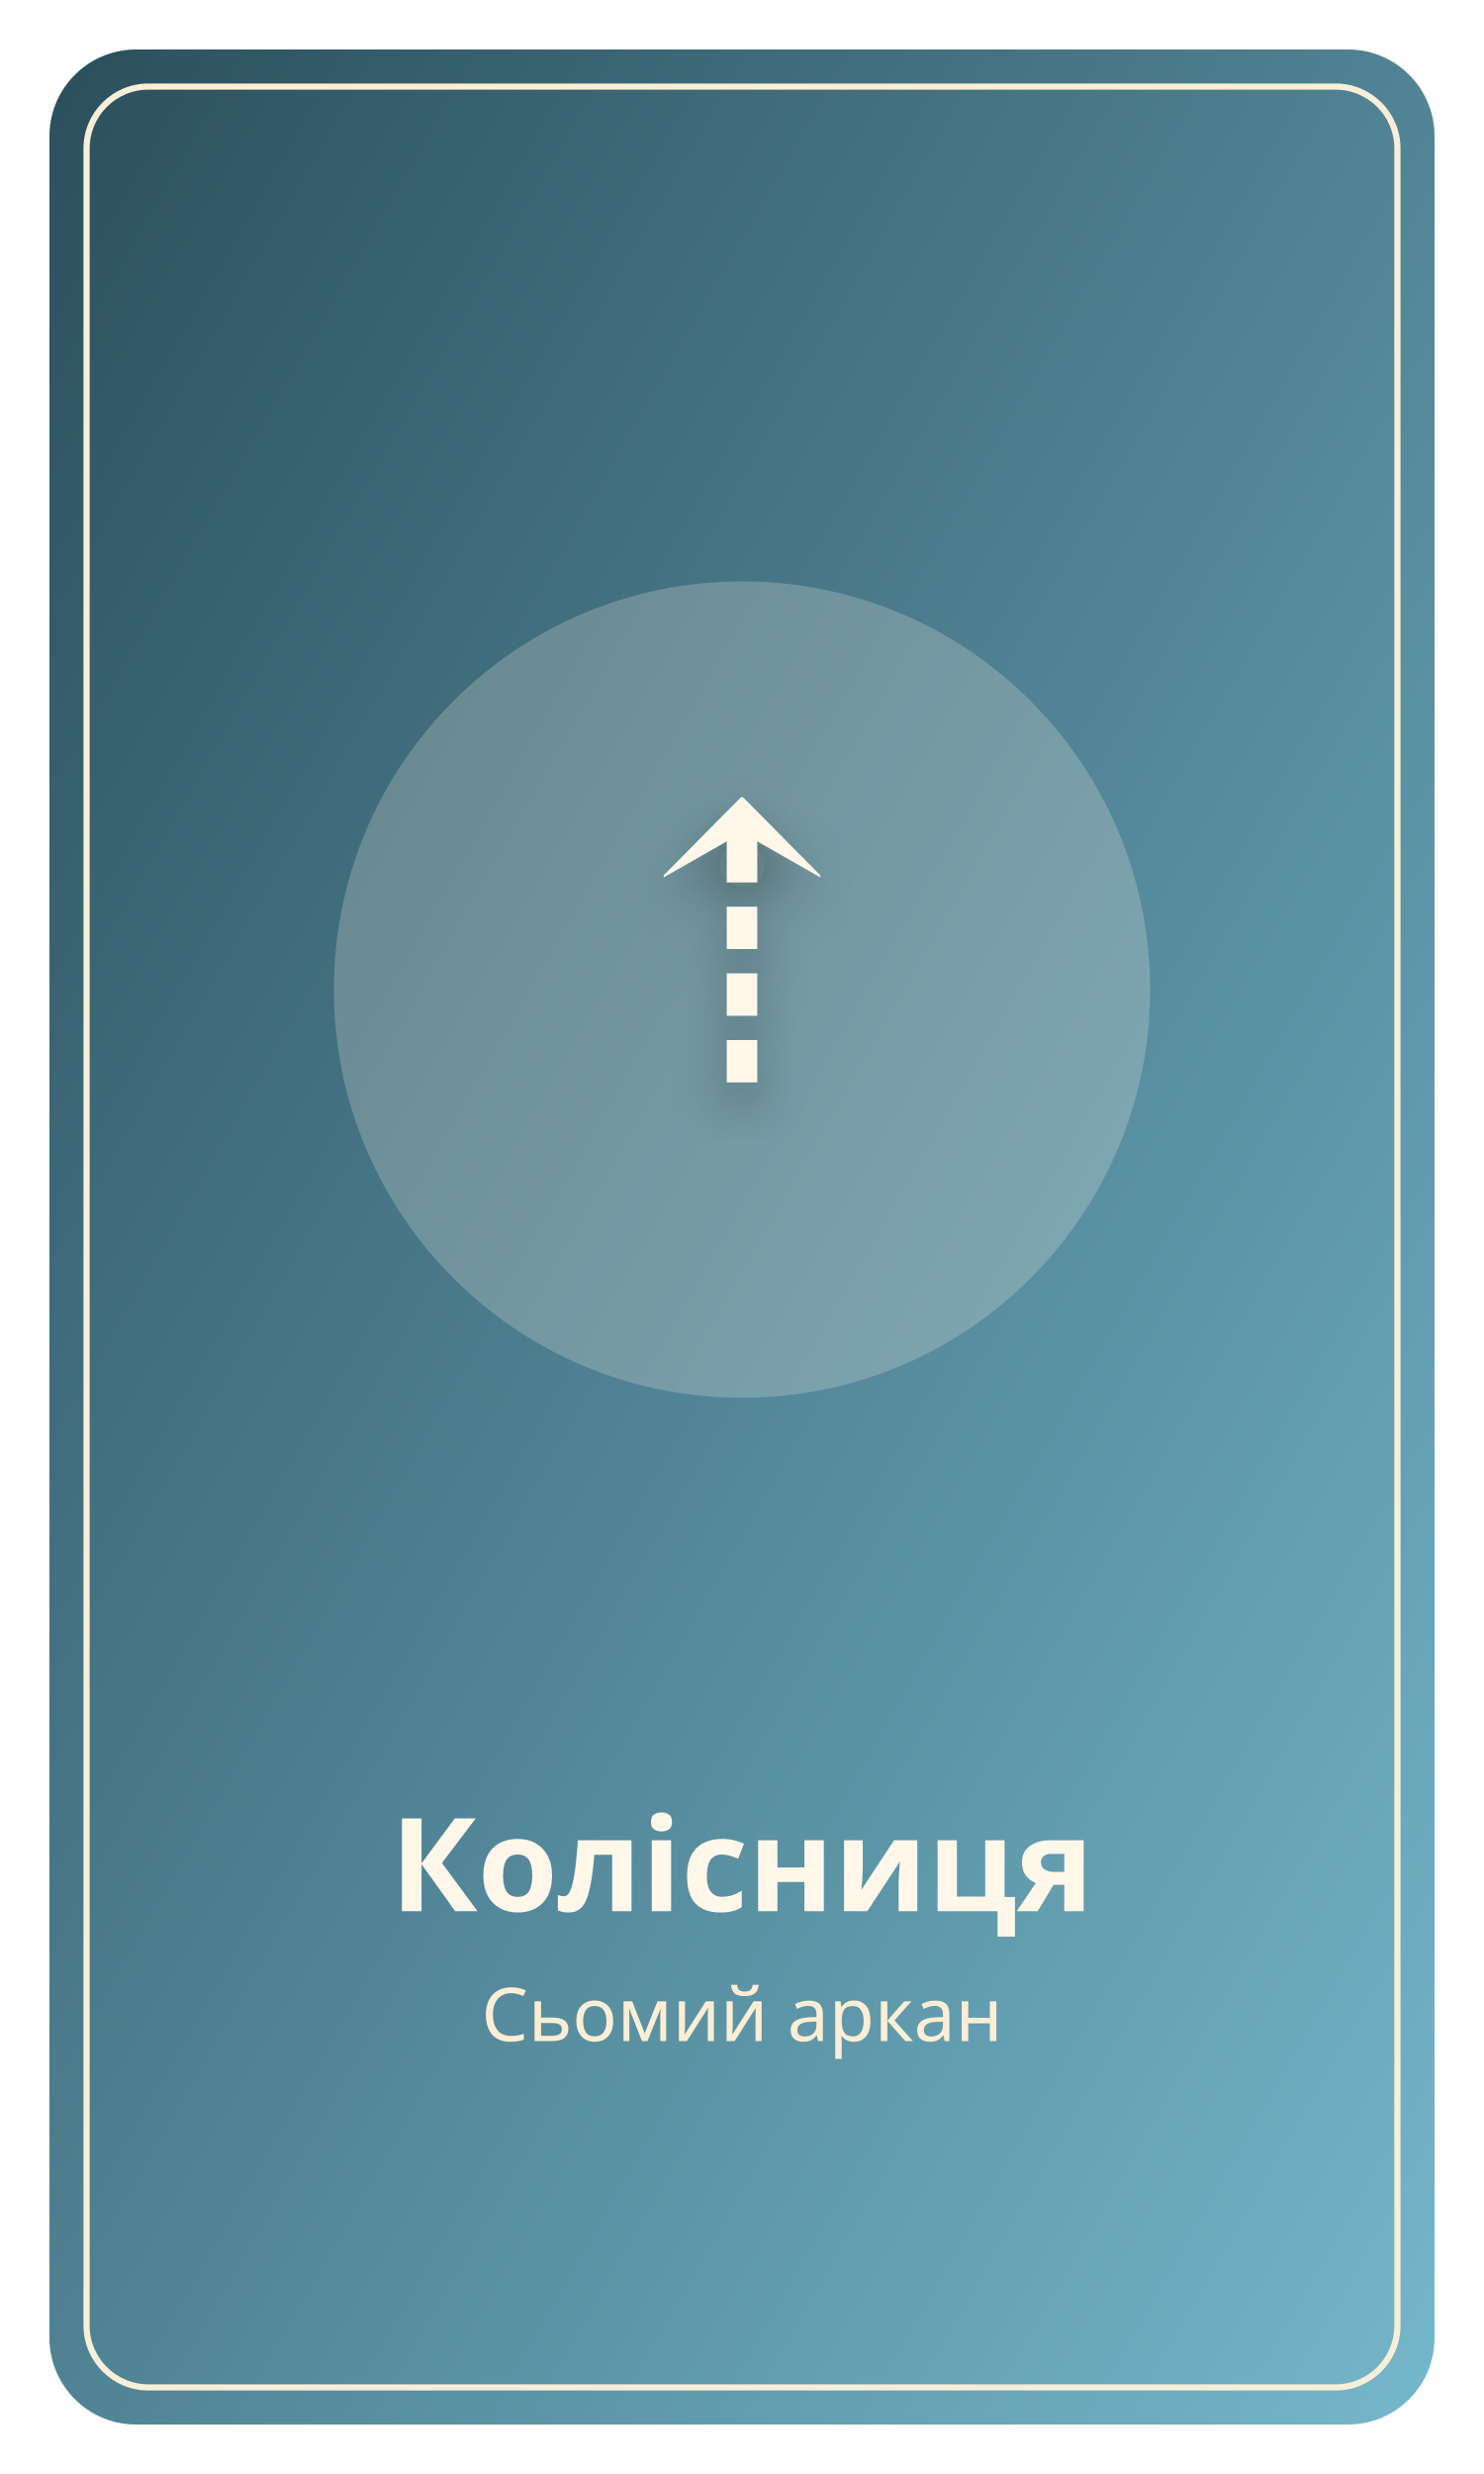
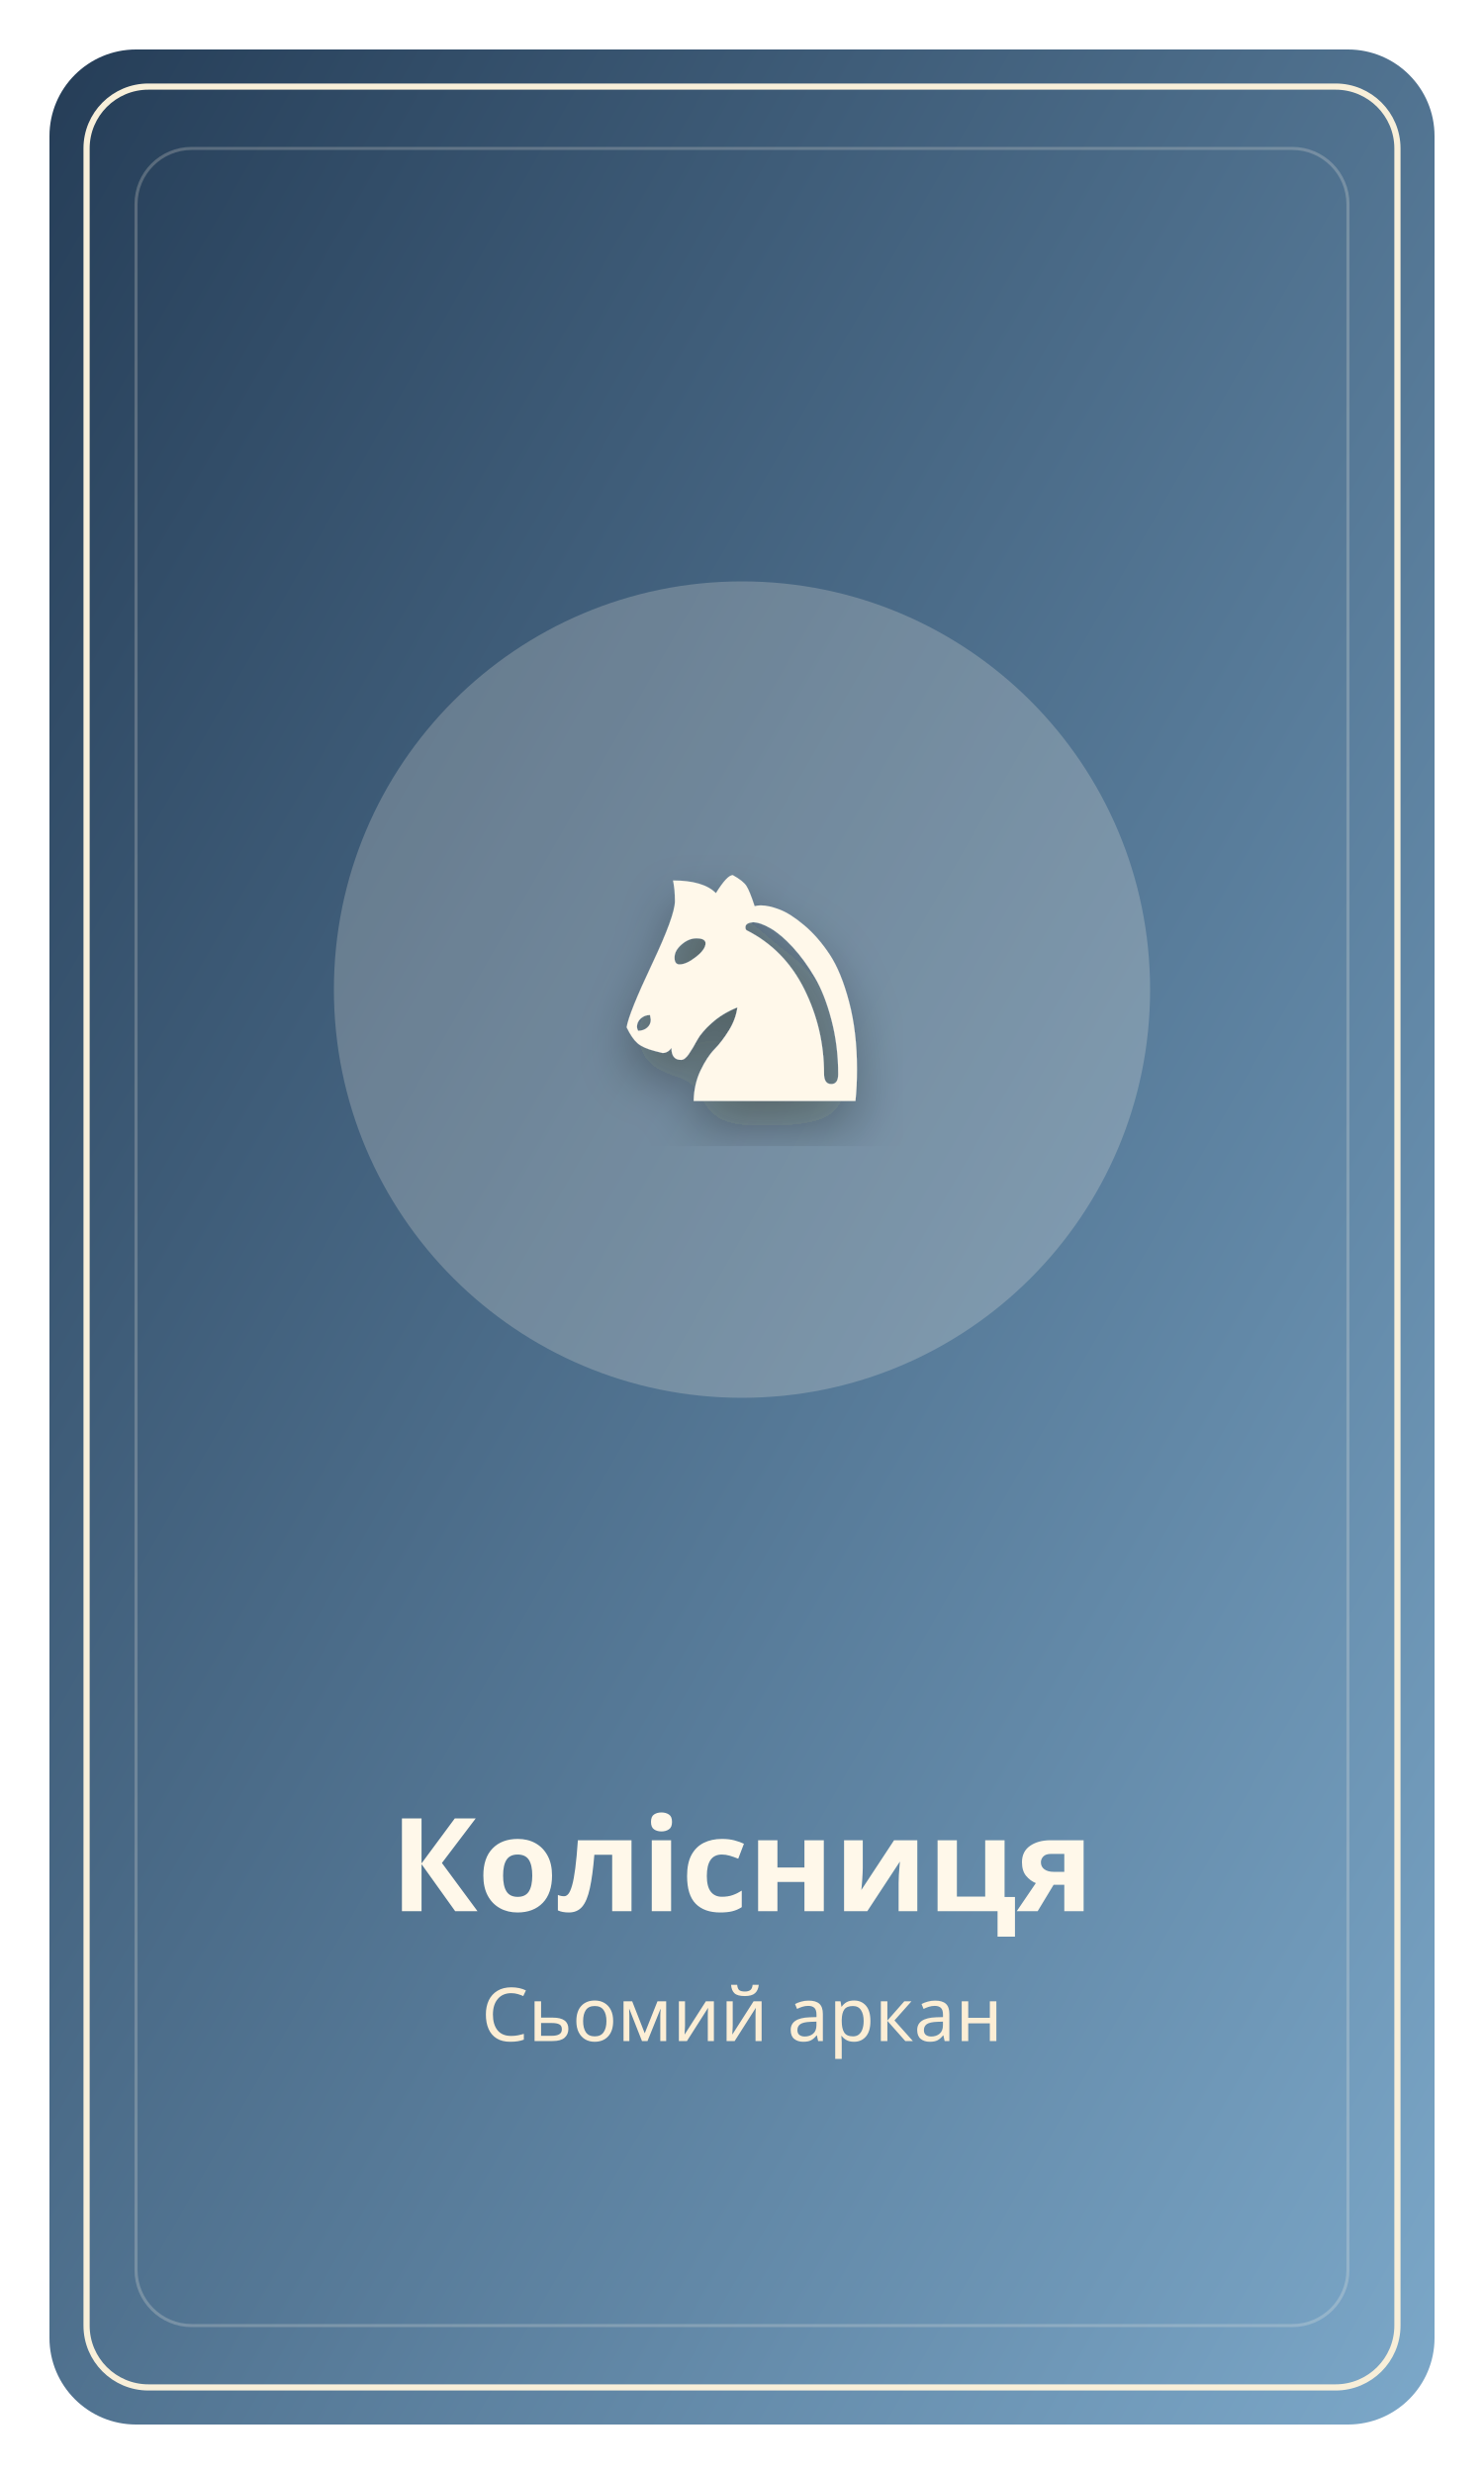
<svg xmlns="http://www.w3.org/2000/svg" width="480" height="800" viewBox="0 0 480 800" fill="none">
  <defs>
-     <linearGradient id="bg" x1="0" y1="0" x2="1" y2="1">
-       <stop offset="0%" stop-color="#2B4F5C" />
-       <stop offset="100%" stop-color="#75B7CC" />
+     <linearGradient id="bg_the-chariot" x1="0" y1="0" x2="1" y2="1">
+       <stop offset="0%" stop-color="#253D57" />
+       <stop offset="100%" stop-color="#7CA8C9" />
    </linearGradient>
    <filter id="shadow" x="-20%" y="-20%" width="140%" height="140%">
      <feDropShadow dx="0" dy="8" stdDeviation="8" flood-color="#1D160F" flood-opacity="0.35" />
    </filter>
  </defs>
-   <rect x="16" y="16" width="448" height="768" rx="28" fill="url(#bg)" />
+   <rect x="16" y="16" width="448" height="768" rx="28" fill="url(#bg_the-chariot)" />
  <rect x="28" y="28" width="424" height="744" rx="20" stroke="#F8EFD9" stroke-width="2" />
+   <rect x="44" y="48" width="392" height="704" rx="18" stroke="#FFF7E7" stroke-opacity="0.22" stroke-width="1" />
  <circle cx="240" cy="320" r="132" fill="#FFF7E7" fill-opacity="0.22" />
-   <text x="240" y="350" text-anchor="middle" font-size="124" fill="#FFF8EA" filter="url(#shadow)">⇡</text>
+   <text x="240" y="356" text-anchor="middle" font-size="124" fill="#FFF8EA" filter="url(#shadow)" font-family="Georgia, serif">♞</text>
  <text x="240" y="618" text-anchor="middle" font-size="42" fill="#FFF8EA" font-family="Montserrat, Trebuchet MS, sans-serif" font-weight="700">Колісниця</text>
  <text x="240" y="660" text-anchor="middle" font-size="24" fill="#FCEED5" font-family="Montserrat, Trebuchet MS, sans-serif">Сьомий аркан</text>
</svg>
